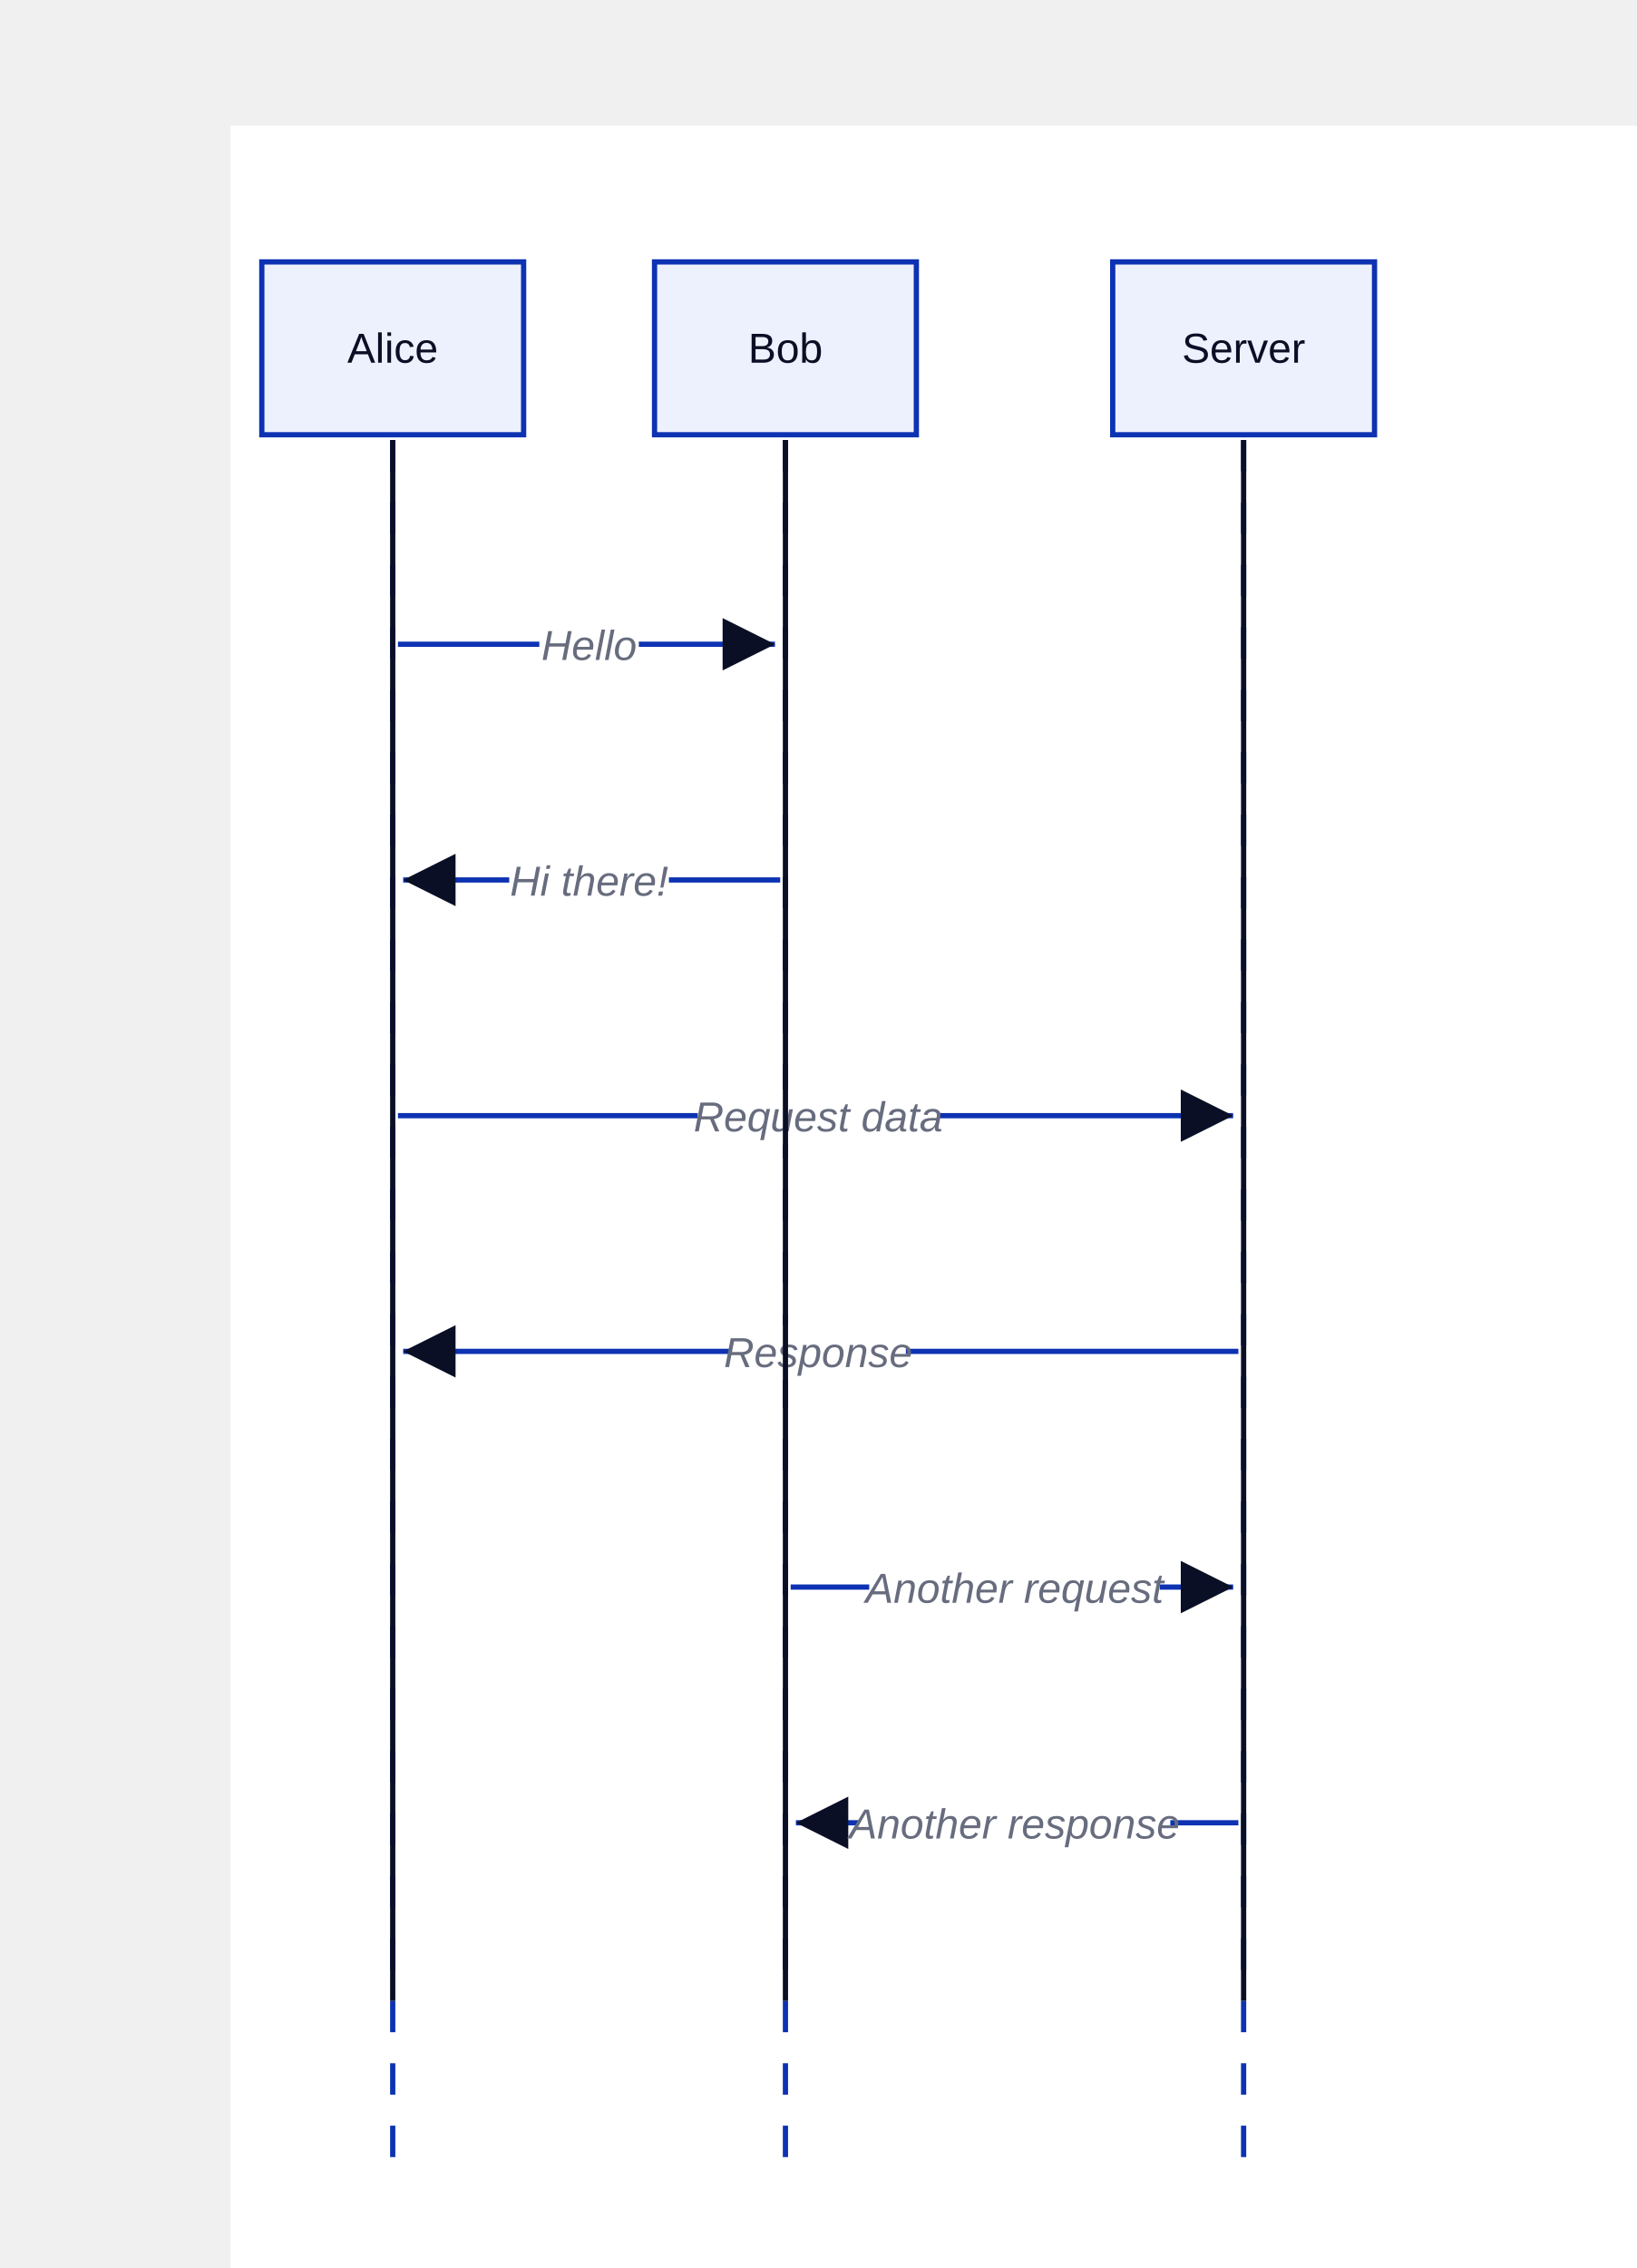
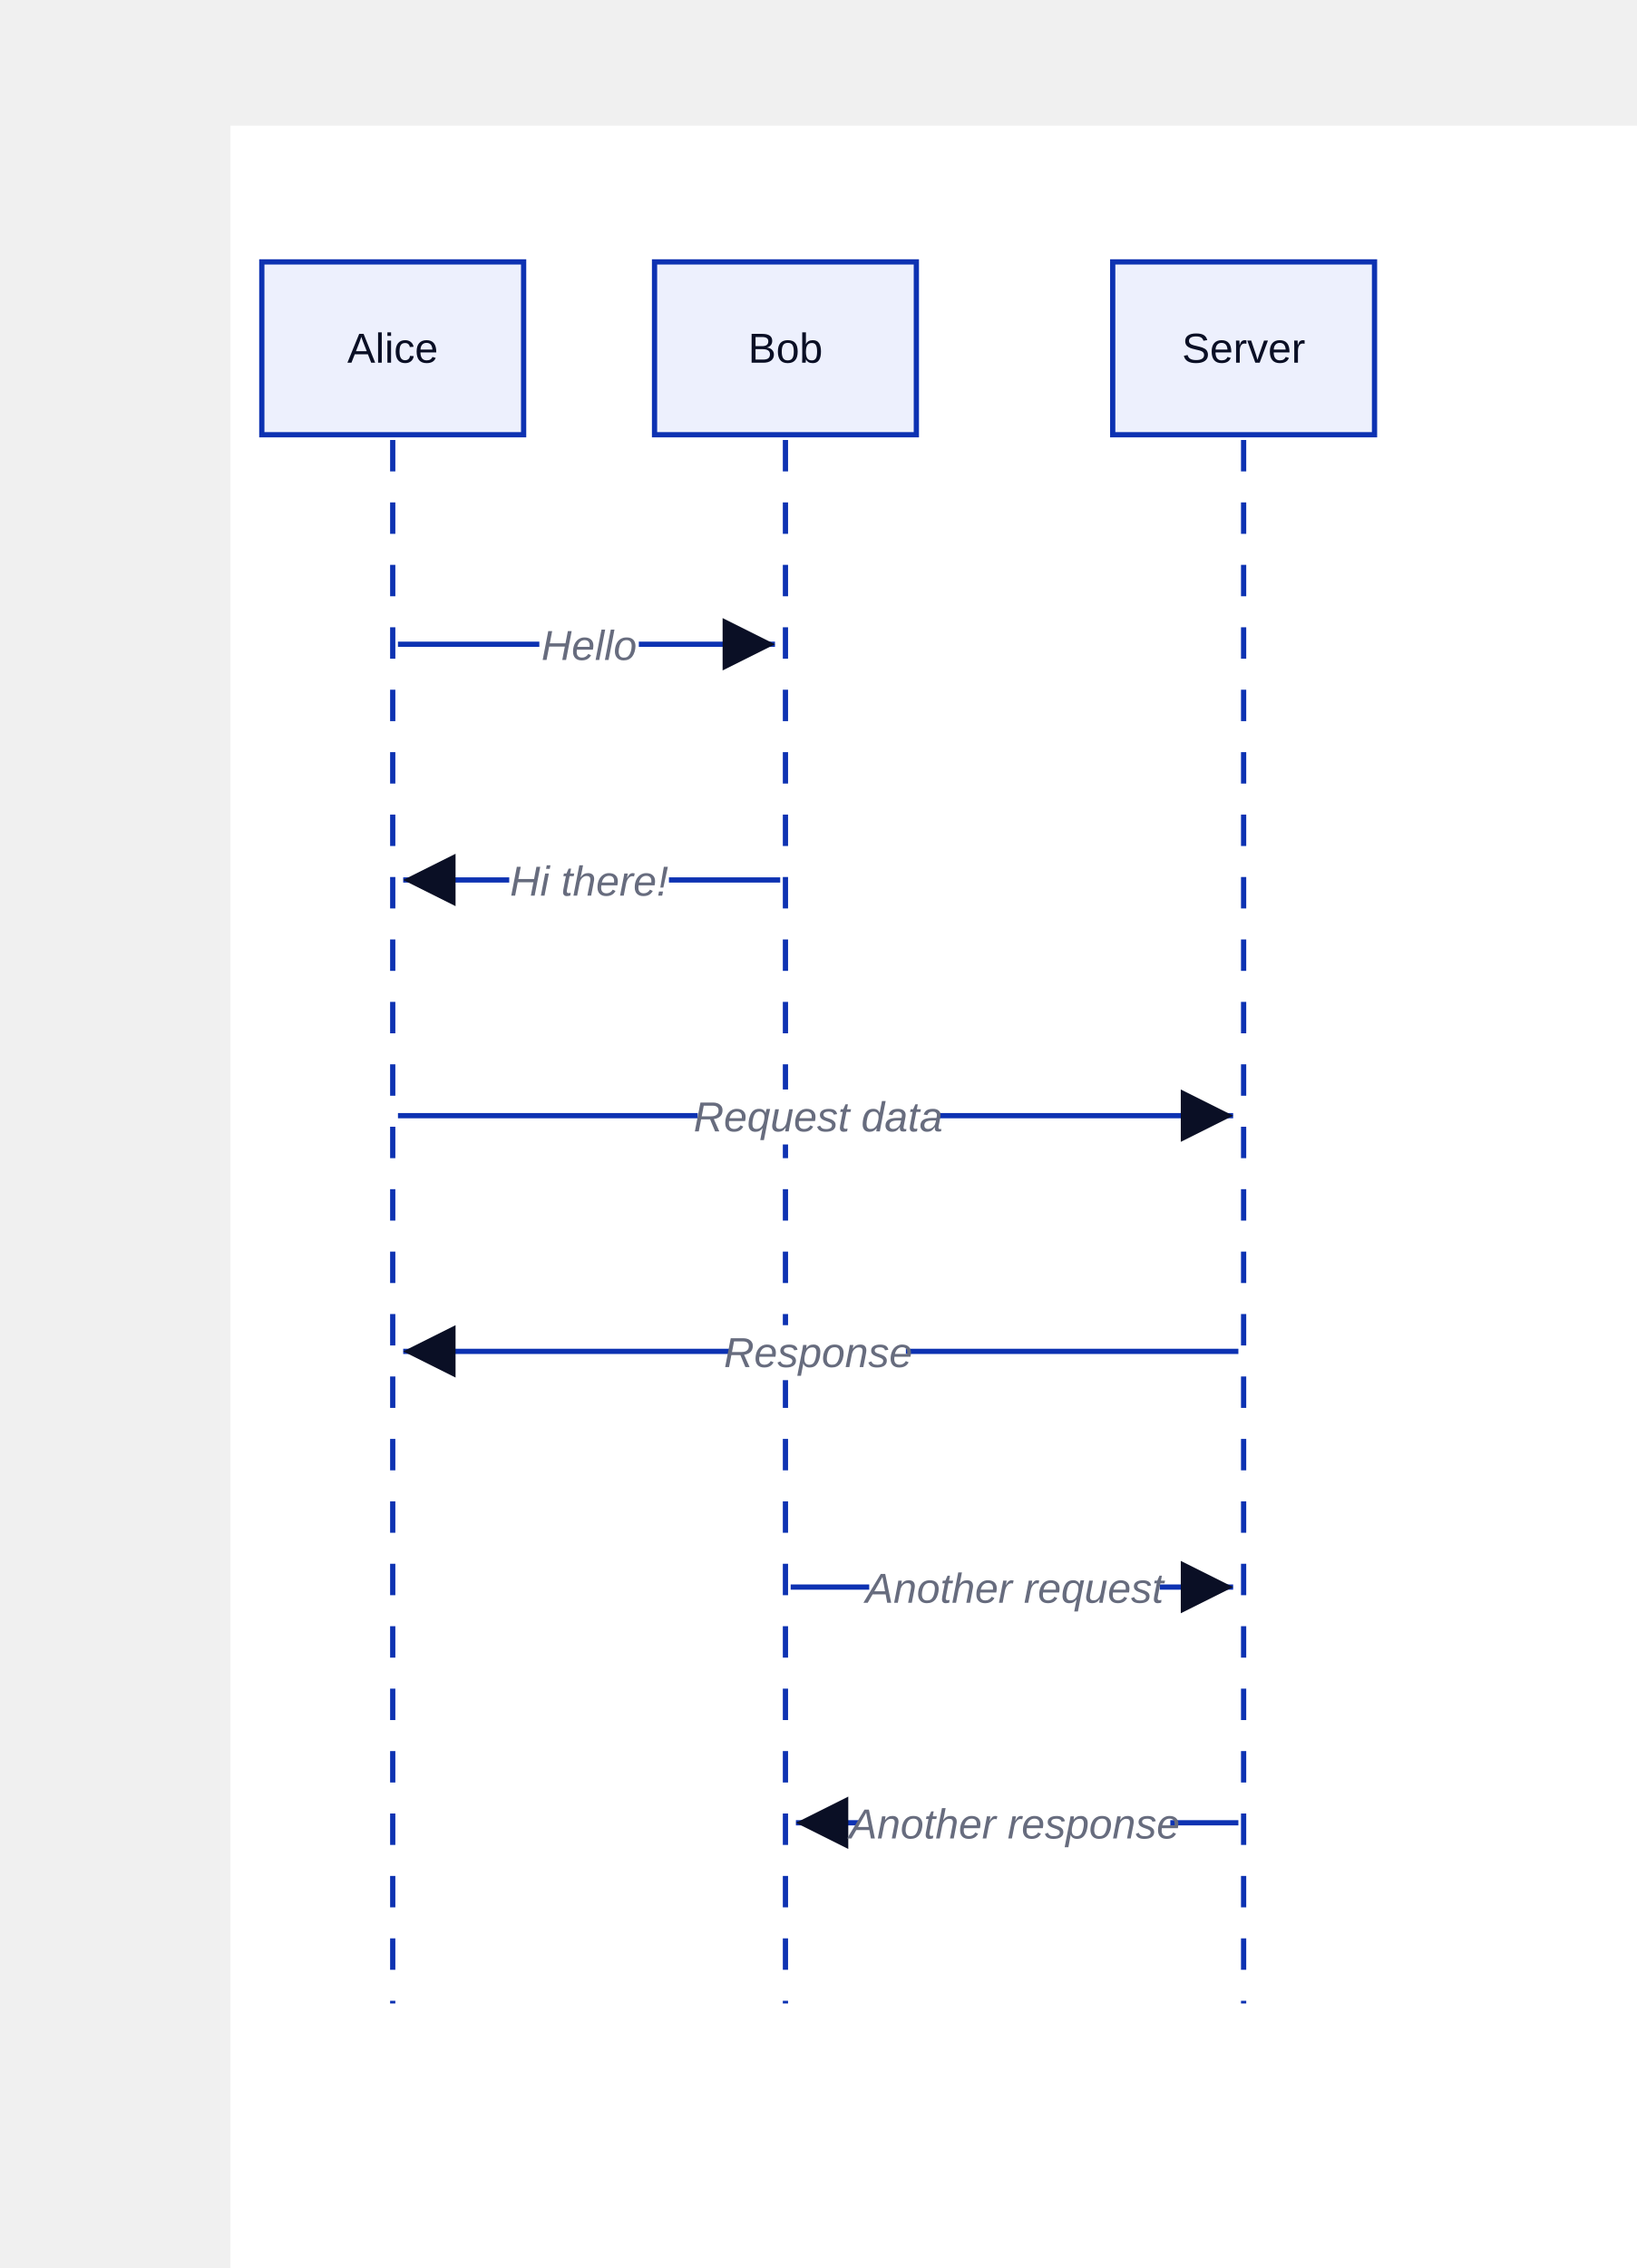
<svg xmlns="http://www.w3.org/2000/svg" width="625" height="866" viewBox="-88 -48 625 866" data-d2-version="0.1.0">
  <defs>
    <marker id="arrow-triangle" markerWidth="10" markerHeight="10" refX="10" refY="5" orient="auto" markerUnits="strokeWidth">
      <path d="M0,0 L10,5 L0,10 Z" fill="#0A0F25" />
    </marker>
    <marker id="arrow-triangle-reverse" markerWidth="10" markerHeight="10" refX="0" refY="5" orient="auto" markerUnits="strokeWidth">
      <path d="M10,0 L0,5 L10,10 Z" fill="#0A0F25" />
    </marker>
    <marker id="arrow-diamond" markerWidth="10" markerHeight="10" refX="10" refY="5" orient="auto" markerUnits="strokeWidth">
      <path d="M0,5 L5,0 L10,5 L5,10 Z" fill="#0A0F25" />
    </marker>
    <marker id="arrow-diamond-reverse" markerWidth="10" markerHeight="10" refX="0" refY="5" orient="auto" markerUnits="strokeWidth">
      <path d="M0,5 L5,0 L10,5 L5,10 Z" fill="#0A0F25" />
    </marker>
    <marker id="arrow-circle" markerWidth="10" markerHeight="10" refX="6" refY="5" orient="auto" markerUnits="strokeWidth">
      <circle cx="5" cy="5" r="4" fill="#0A0F25" />
    </marker>
    <marker id="arrow-circle-reverse" markerWidth="10" markerHeight="10" refX="4" refY="5" orient="auto" markerUnits="strokeWidth">
      <circle cx="5" cy="5" r="4" fill="#0A0F25" />
    </marker>
    <marker id="arrow-cf-one" markerWidth="10" markerHeight="10" refX="10" refY="5" orient="auto" markerUnits="strokeWidth">
      <line x1="10" y1="0" x2="10" y2="10" stroke="#0A0F25" stroke-width="2" />
    </marker>
    <marker id="arrow-cf-one-reverse" markerWidth="10" markerHeight="10" refX="0" refY="5" orient="auto" markerUnits="strokeWidth">
      <line x1="0" y1="0" x2="0" y2="10" stroke="#0A0F25" stroke-width="2" />
    </marker>
    <marker id="arrow-cf-many" markerWidth="10" markerHeight="10" refX="10" refY="5" orient="auto" markerUnits="strokeWidth">
      <path d="M0,5 L10,0 M0,5 L10,5 M0,5 L10,10" stroke="#0A0F25" stroke-width="2" fill="none" />
    </marker>
    <marker id="arrow-cf-many-reverse" markerWidth="10" markerHeight="10" refX="0" refY="5" orient="auto" markerUnits="strokeWidth">
      <path d="M10,5 L0,0 M10,5 L0,5 M10,5 L0,10" stroke="#0A0F25" stroke-width="2" fill="none" />
    </marker>
    <marker id="arrow-cf-one-required" markerWidth="10" markerHeight="10" refX="10" refY="5" orient="auto" markerUnits="strokeWidth">
      <line x1="10" y1="0" x2="10" y2="10" stroke="#0A0F25" stroke-width="2" />
      <line x1="7" y1="0" x2="7" y2="10" stroke="#0A0F25" stroke-width="2" />
    </marker>
    <marker id="arrow-cf-one-required-reverse" markerWidth="10" markerHeight="10" refX="0" refY="5" orient="auto" markerUnits="strokeWidth">
      <line x1="0" y1="0" x2="0" y2="10" stroke="#0A0F25" stroke-width="2" />
      <line x1="3" y1="0" x2="3" y2="10" stroke="#0A0F25" stroke-width="2" />
    </marker>
    <marker id="arrow-cf-many-required" markerWidth="10" markerHeight="10" refX="10" refY="5" orient="auto" markerUnits="strokeWidth">
      <path d="M0,5 L10,0 M0,5 L10,5 M0,5 L10,10" stroke="#0A0F25" stroke-width="2" fill="none" />
      <line x1="3" y1="0" x2="3" y2="10" stroke="#0A0F25" stroke-width="2" />
    </marker>
    <marker id="arrow-cf-many-required-reverse" markerWidth="10" markerHeight="10" refX="0" refY="5" orient="auto" markerUnits="strokeWidth">
      <path d="M10,5 L0,0 M10,5 L0,5 M10,5 L0,10" stroke="#0A0F25" stroke-width="2" fill="none" />
      <line x1="7" y1="0" x2="7" y2="10" stroke="#0A0F25" stroke-width="2" />
    </marker>
    <marker id="arrow-cf-one-optional" markerWidth="10" markerHeight="10" refX="10" refY="5" orient="auto" markerUnits="strokeWidth">
      <line x1="10" y1="0" x2="10" y2="10" stroke="#0A0F25" stroke-width="2" />
      <circle cx="7" cy="5" r="2" stroke="#0A0F25" stroke-width="2" fill="white" />
    </marker>
    <marker id="arrow-cf-one-optional-reverse" markerWidth="10" markerHeight="10" refX="0" refY="5" orient="auto" markerUnits="strokeWidth">
      <line x1="0" y1="0" x2="0" y2="10" stroke="#0A0F25" stroke-width="2" />
      <circle cx="3" cy="5" r="2" stroke="#0A0F25" stroke-width="2" fill="white" />
    </marker>
    <marker id="arrow-cf-many-optional" markerWidth="10" markerHeight="10" refX="10" refY="5" orient="auto" markerUnits="strokeWidth">
      <path d="M0,5 L10,0 M0,5 L10,5 M0,5 L10,10" stroke="#0A0F25" stroke-width="2" fill="none" />
      <circle cx="3" cy="5" r="2" stroke="#0A0F25" stroke-width="2" fill="white" />
    </marker>
    <marker id="arrow-cf-many-optional-reverse" markerWidth="10" markerHeight="10" refX="0" refY="5" orient="auto" markerUnits="strokeWidth">
      <path d="M10,5 L0,0 M10,5 L0,5 M10,5 L0,10" stroke="#0A0F25" stroke-width="2" fill="none" />
      <circle cx="7" cy="5" r="2" stroke="#0A0F25" stroke-width="2" fill="white" />
    </marker>
    <marker id="arrow-line" markerWidth="10" markerHeight="10" refX="10" refY="5" orient="auto" markerUnits="strokeWidth">
      <line x1="10" y1="0" x2="10" y2="10" stroke="#0A0F25" stroke-width="2" />
    </marker>
    <marker id="arrow-line-reverse" markerWidth="10" markerHeight="10" refX="0" refY="5" orient="auto" markerUnits="strokeWidth">
      <line x1="0" y1="0" x2="0" y2="10" stroke="#0A0F25" stroke-width="2" />
    </marker>
    <marker id="arrow-open" markerWidth="10" markerHeight="10" refX="10" refY="5" orient="auto" markerUnits="strokeWidth">
      <path d="M0,0 L10,5 L0,10" stroke="#0A0F25" stroke-width="2" fill="none" />
    </marker>
    <marker id="arrow-open-reverse" markerWidth="10" markerHeight="10" refX="0" refY="5" orient="auto" markerUnits="strokeWidth">
      <path d="M10,0 L0,5 L10,10" stroke="#0A0F25" stroke-width="2" fill="none" />
    </marker>
    <marker id="arrow" markerWidth="10" markerHeight="10" refX="10" refY="5" orient="auto" markerUnits="strokeWidth">
      <path d="M0,0 L10,5 L0,10 Z" fill="#0A0F25" />
    </marker>
    <marker id="arrow-reverse" markerWidth="10" markerHeight="10" refX="0" refY="5" orient="auto" markerUnits="strokeWidth">
      <path d="M10,0 L0,5 L10,10 Z" fill="#0A0F25" />
    </marker>
  </defs>
  <rect width="100%" height="100%" fill="#FFFFFF" />
  <g id="base-layer">
    <rect x="12" y="52" width="100" height="66" fill="#EDF0FD" stroke="#0D32B2" stroke-width="2" rx="0" ry="0" />
    <rect x="162" y="52" width="100" height="66" fill="#EDF0FD" stroke="#0D32B2" stroke-width="2" rx="0" ry="0" />
    <rect x="337" y="52" width="100" height="66" fill="#EDF0FD" stroke="#0D32B2" stroke-width="2" rx="0" ry="0" />
-     <path d="M 62 120 L 62 787" stroke="#0D32B2" fill="none" stroke-width="2" stroke-dasharray="12,11.839" />
-     <path d="M 212 120 L 212 787" stroke="#0D32B2" fill="none" stroke-width="2" stroke-dasharray="12,11.839" />
-     <path d="M 387 120 L 387 787" stroke="#0D32B2" fill="none" stroke-width="2" stroke-dasharray="12,11.839" />
+     <path d="M 62 120 L 62 717" stroke="#0D32B2" fill="none" stroke-width="2" stroke-dasharray="12,11.839" />
+     <path d="M 212 120 L 212 717" stroke="#0D32B2" fill="none" stroke-width="2" stroke-dasharray="12,11.839" />
+     <path d="M 387 120 L 387 717" stroke="#0D32B2" fill="none" stroke-width="2" stroke-dasharray="12,11.839" />
    <path d="M 64 198 L 208 198" fill="none" stroke="#0D32B2" stroke-width="2" marker-end="url(#arrow-triangle)" />
    <rect x="118" y="188" width="38" height="21" fill="#FFFFFF" stroke="none" stroke-width="1" rx="3" ry="3" />
    <text x="137" y="204" text-anchor="middle" dominant-baseline="alphabetic" font-family="Arial, sans-serif" font-size="16" style="fill: #676C7E; font-style: italic">Hello</text>
    <path d="M 210 288 L 66 288" fill="none" stroke="#0D32B2" stroke-width="2" marker-end="url(#arrow-triangle)" />
    <rect x="106.5" y="278" width="61" height="21" fill="#FFFFFF" stroke="none" stroke-width="1" rx="3" ry="3" />
    <text x="137" y="294" text-anchor="middle" dominant-baseline="alphabetic" font-family="Arial, sans-serif" font-size="16" style="fill: #676C7E; font-style: italic">Hi there!</text>
    <path d="M 64 378 L 383 378" fill="none" stroke="#0D32B2" stroke-width="2" marker-end="url(#arrow-triangle)" />
    <rect x="178.5" y="368" width="92" height="21" fill="#FFFFFF" stroke="none" stroke-width="1" rx="3" ry="3" />
    <text x="224.5" y="384" text-anchor="middle" dominant-baseline="alphabetic" font-family="Arial, sans-serif" font-size="16" style="fill: #676C7E; font-style: italic">Request data</text>
    <path d="M 385 468 L 66 468" fill="none" stroke="#0D32B2" stroke-width="2" marker-end="url(#arrow-triangle)" />
    <rect x="191" y="458" width="67" height="21" fill="#FFFFFF" stroke="none" stroke-width="1" rx="3" ry="3" />
    <text x="224.5" y="474" text-anchor="middle" dominant-baseline="alphabetic" font-family="Arial, sans-serif" font-size="16" style="fill: #676C7E; font-style: italic">Response</text>
    <path d="M 214 558 L 383 558" fill="none" stroke="#0D32B2" stroke-width="2" marker-end="url(#arrow-triangle)" />
    <rect x="244" y="548" width="111" height="21" fill="#FFFFFF" stroke="none" stroke-width="1" rx="3" ry="3" />
    <text x="299.5" y="564" text-anchor="middle" dominant-baseline="alphabetic" font-family="Arial, sans-serif" font-size="16" style="fill: #676C7E; font-style: italic">Another request</text>
    <path d="M 385 648 L 216 648" fill="none" stroke="#0D32B2" stroke-width="2" marker-end="url(#arrow-triangle)" />
    <rect x="240" y="638" width="119" height="21" fill="#FFFFFF" stroke="none" stroke-width="1" rx="3" ry="3" />
    <text x="299.5" y="654" text-anchor="middle" dominant-baseline="alphabetic" font-family="Arial, sans-serif" font-size="16" style="fill: #676C7E; font-style: italic">Another response</text>
-     <path d="M 62 120 C 62 358.4 62 477.6 62 716" fill="none" stroke="#0A0F25" stroke-width="2" />
-     <path d="M 212 120 C 212 358.4 212 477.6 212 716" fill="none" stroke="#0A0F25" stroke-width="2" />
-     <path d="M 387 120 C 387 358.4 387 477.6 387 716" fill="none" stroke="#0A0F25" stroke-width="2" />
    <text x="62" y="90.5" text-anchor="middle" dominant-baseline="alphabetic" font-family="Arial, sans-serif" font-size="16" style="fill: #0A0F25">Alice</text>
    <text x="212" y="90.5" text-anchor="middle" dominant-baseline="alphabetic" font-family="Arial, sans-serif" font-size="16" style="fill: #0A0F25">Bob</text>
    <text x="387" y="90.5" text-anchor="middle" dominant-baseline="alphabetic" font-family="Arial, sans-serif" font-size="16" style="fill: #0A0F25">Server</text>
  </g>
</svg>
